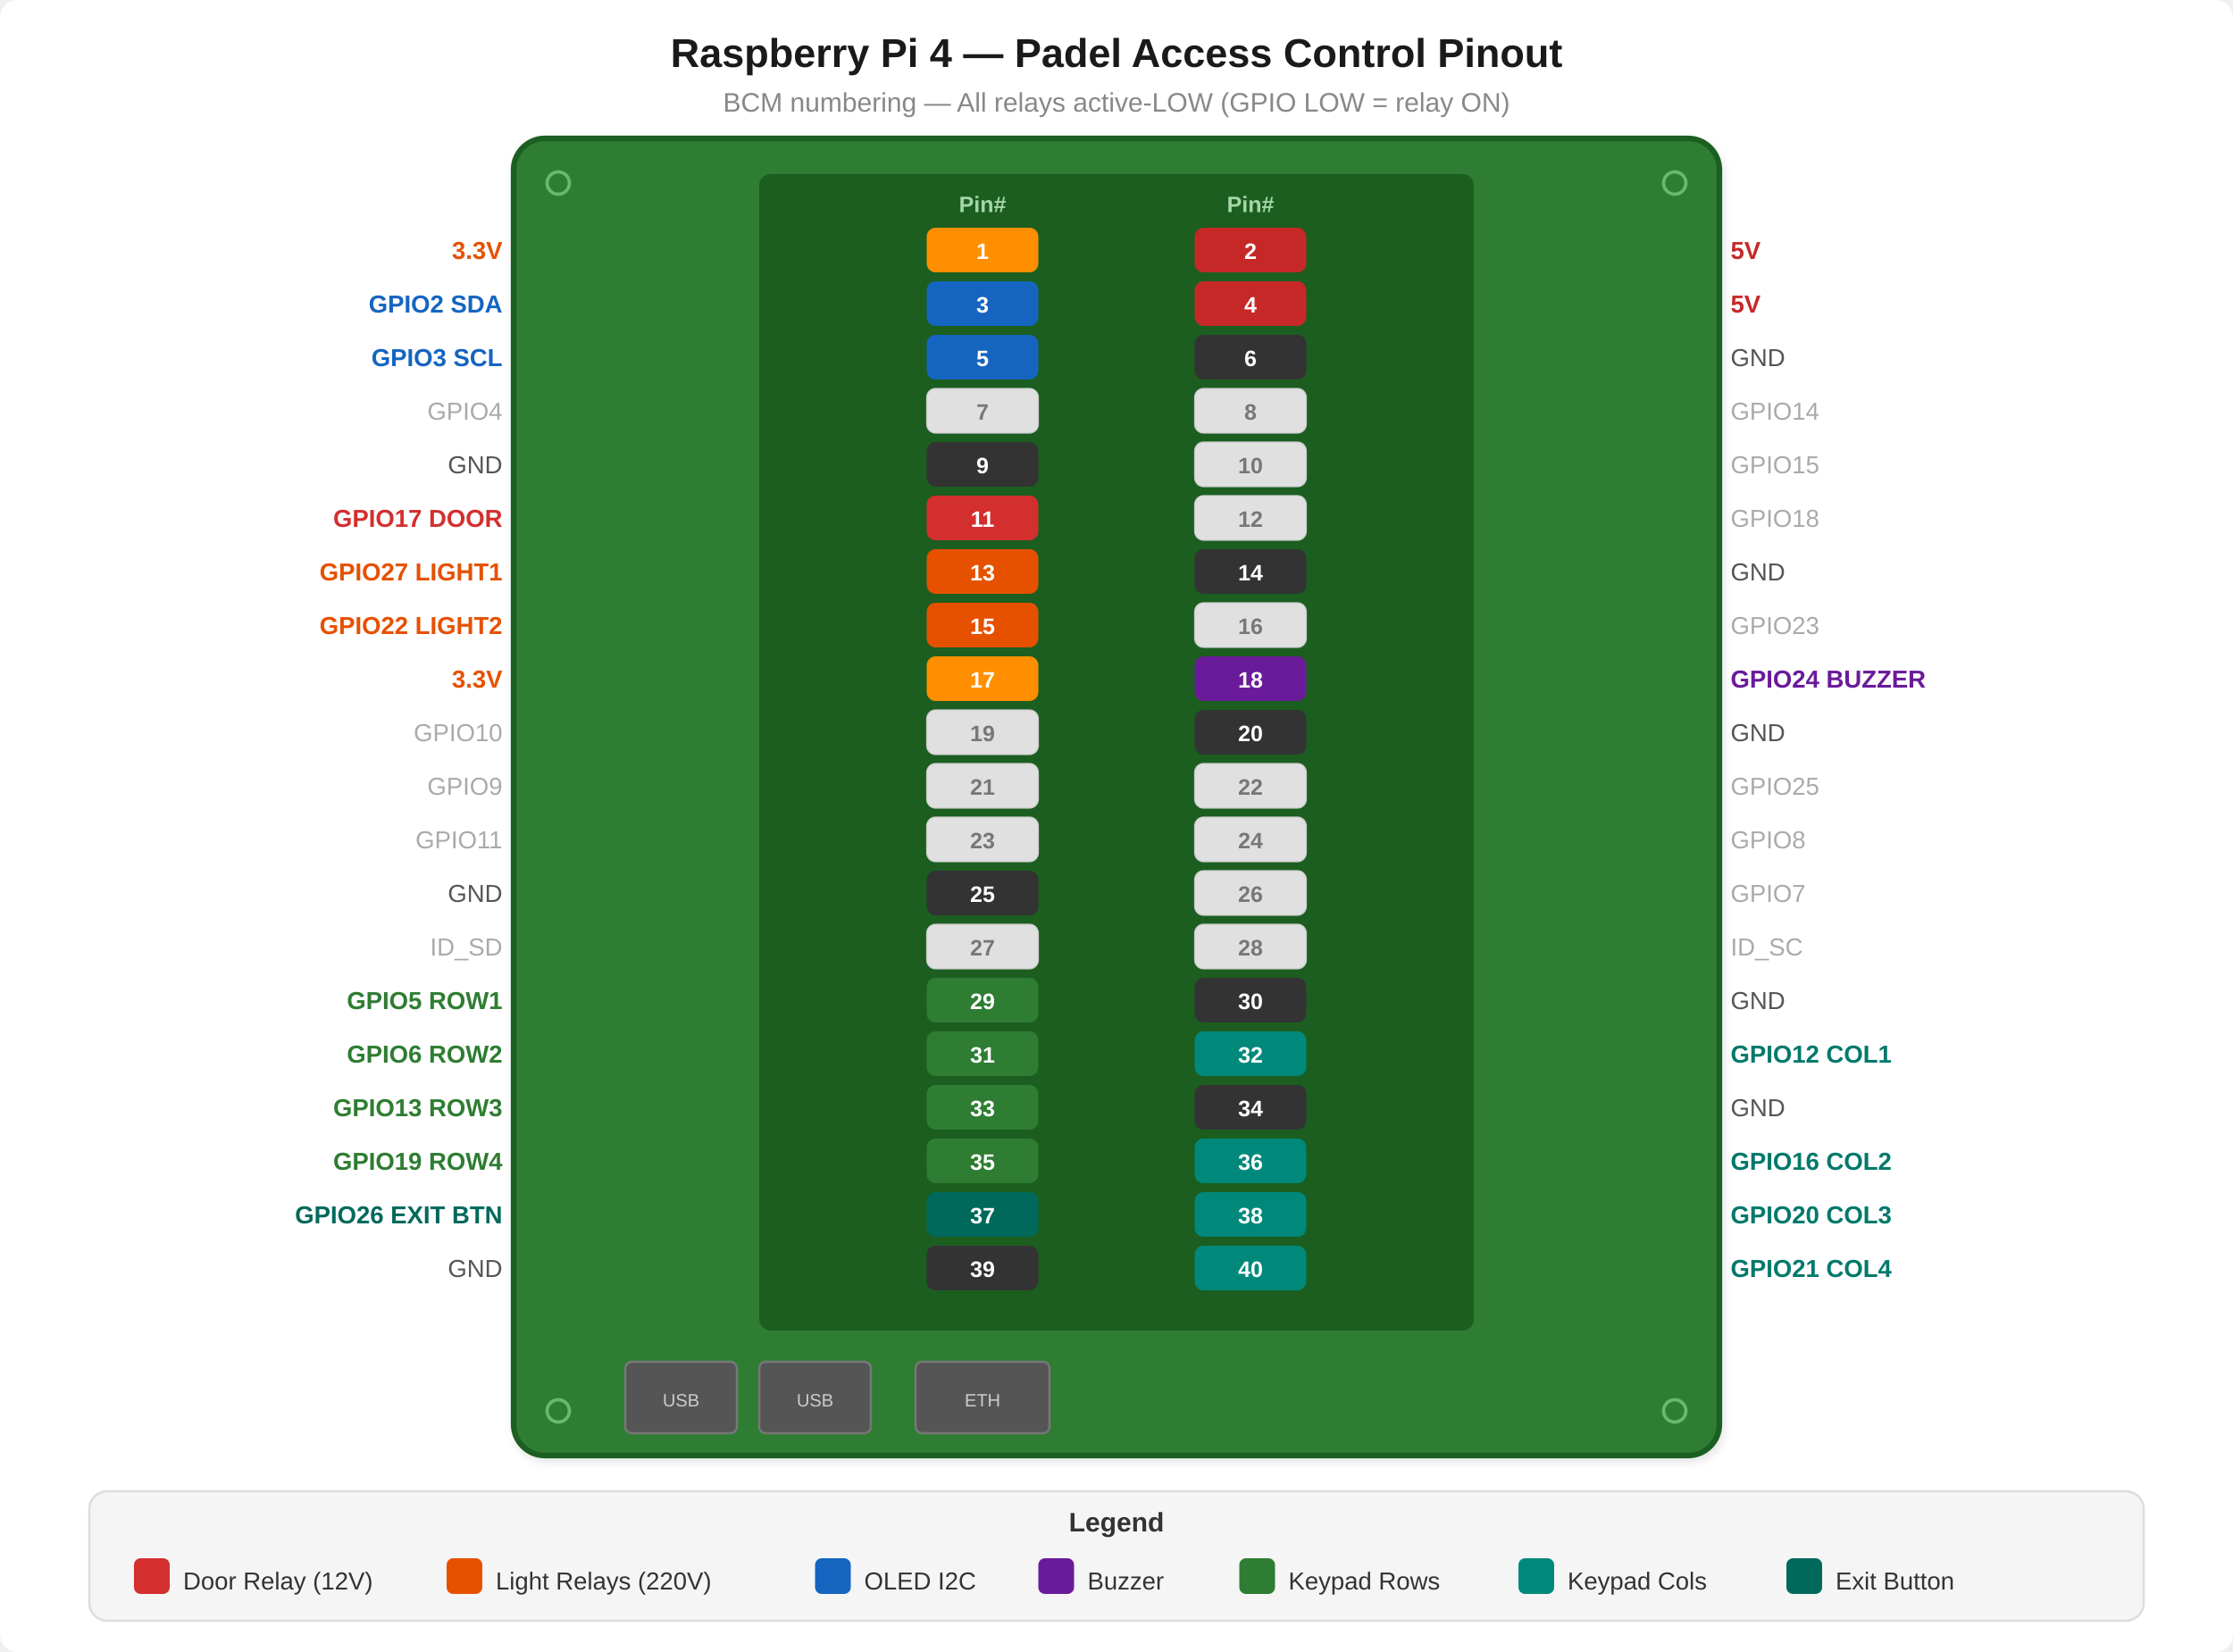
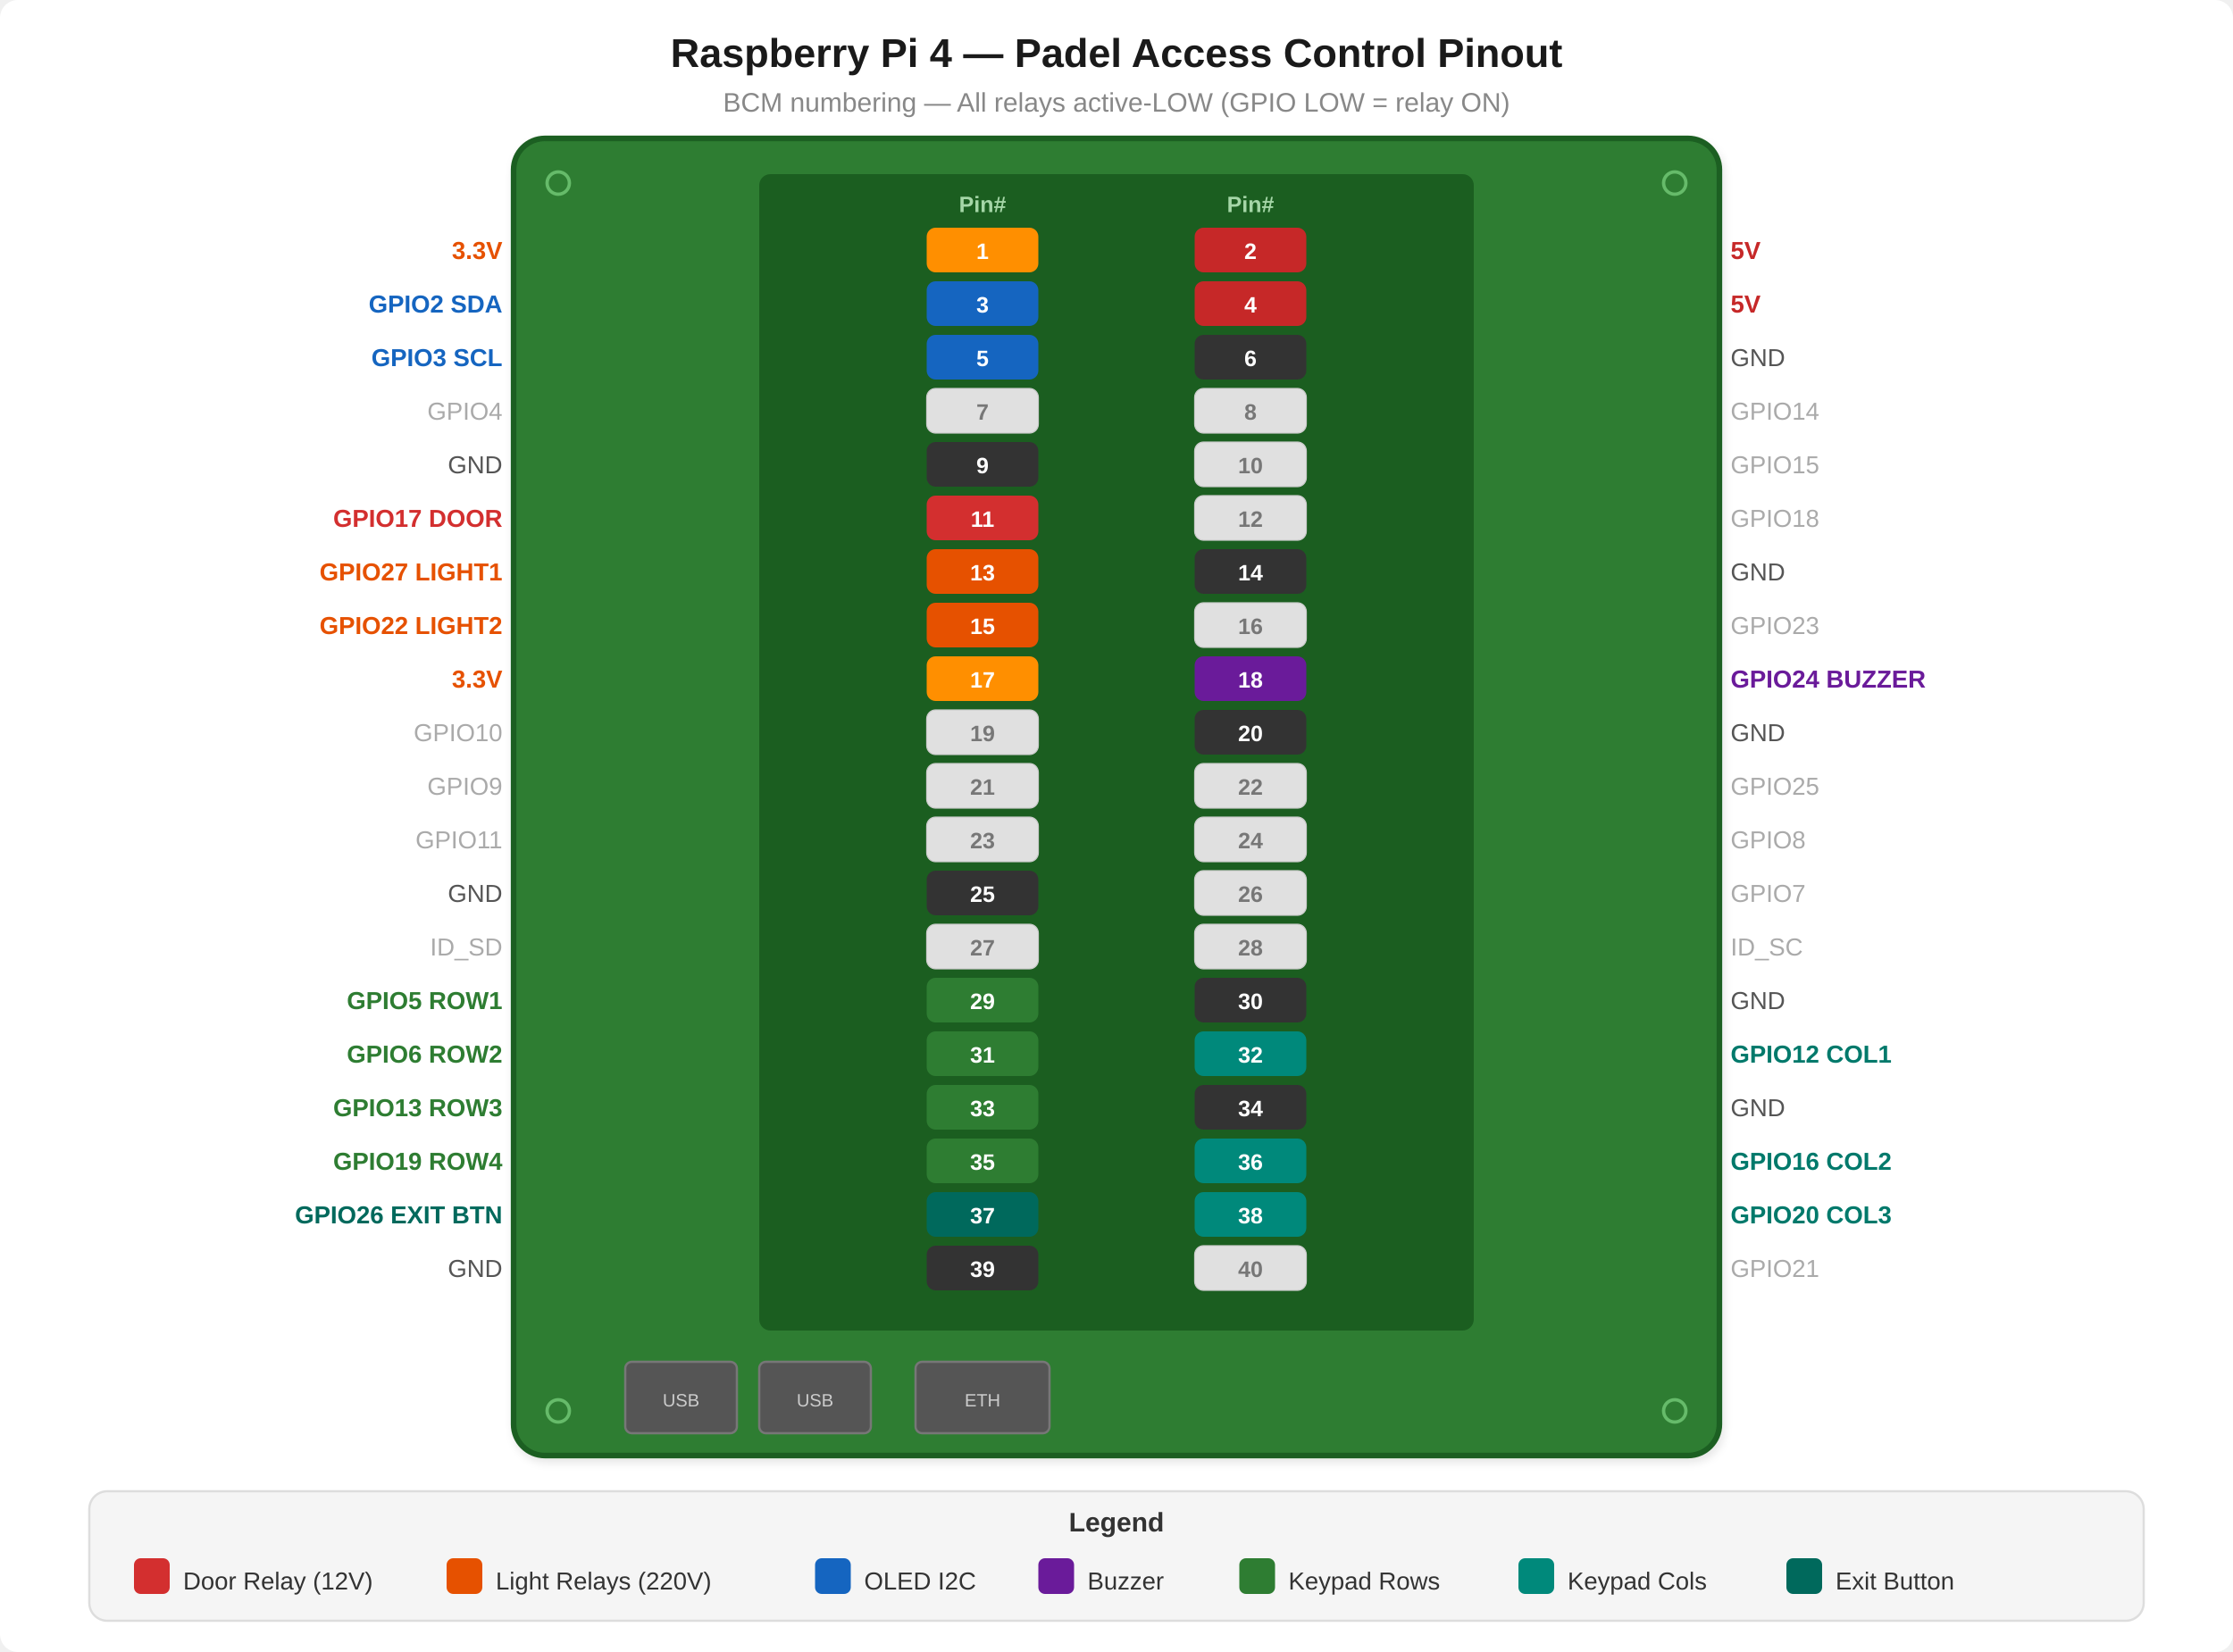
<svg xmlns="http://www.w3.org/2000/svg" viewBox="0 0 1000 740" font-family="Arial, sans-serif">
  <defs>
    <filter id="shadow" x="-2%" y="-2%" width="104%" height="104%">
      <feDropShadow dx="1" dy="2" stdDeviation="2" flood-opacity="0.1" />
    </filter>
  </defs>
  <rect width="1000" height="740" rx="8" fill="#ffffff" />
  <text x="500" y="30" text-anchor="middle" font-size="18" font-weight="bold" fill="#1a1a1a">Raspberry Pi 4 — Padel Access Control Pinout</text>
  <text x="500" y="50" text-anchor="middle" font-size="12" fill="#888">BCM numbering — All relays active-LOW (GPIO LOW = relay ON)</text>
  <rect x="230" y="62" width="540" height="590" rx="14" fill="#2e7d32" stroke="#1b5e20" stroke-width="2.5" filter="url(#shadow)" />
  <circle cx="250" cy="82" r="5" fill="none" stroke="#66bb6a" stroke-width="1.5" />
  <circle cx="750" cy="82" r="5" fill="none" stroke="#66bb6a" stroke-width="1.5" />
  <circle cx="250" cy="632" r="5" fill="none" stroke="#66bb6a" stroke-width="1.5" />
  <circle cx="750" cy="632" r="5" fill="none" stroke="#66bb6a" stroke-width="1.5" />
  <rect x="280" y="610" width="50" height="32" rx="3" fill="#555" stroke="#777" stroke-width="1" />
  <text x="305" y="630" text-anchor="middle" font-size="8" fill="#ccc">USB</text>
  <rect x="340" y="610" width="50" height="32" rx="3" fill="#555" stroke="#777" stroke-width="1" />
  <text x="365" y="630" text-anchor="middle" font-size="8" fill="#ccc">USB</text>
  <rect x="410" y="610" width="60" height="32" rx="3" fill="#555" stroke="#777" stroke-width="1" />
  <text x="440" y="630" text-anchor="middle" font-size="8" fill="#ccc">ETH</text>
  <rect x="340" y="78" width="320" height="518" rx="5" fill="#1b5e20" />
  <text x="440" y="95" text-anchor="middle" font-size="10" fill="#a5d6a7" font-weight="bold">Pin#</text>
  <text x="560" y="95" text-anchor="middle" font-size="10" fill="#a5d6a7" font-weight="bold">Pin#</text>
  <text x="225" y="116" text-anchor="end" font-size="11" fill="#e65100" font-weight="bold">3.3V</text>
  <rect x="415" y="102" width="50" height="20" rx="4" fill="#ff8f00" />
  <text x="440" y="116" text-anchor="middle" font-size="10" fill="#fff" font-weight="bold">1</text>
  <rect x="535" y="102" width="50" height="20" rx="4" fill="#c62828" />
  <text x="560" y="116" text-anchor="middle" font-size="10" fill="#fff" font-weight="bold">2</text>
  <text x="775" y="116" text-anchor="start" font-size="11" fill="#c62828" font-weight="bold">5V</text>
  <text x="225" y="140" text-anchor="end" font-size="11" fill="#1565c0" font-weight="bold">GPIO2 SDA</text>
  <rect x="415" y="126" width="50" height="20" rx="4" fill="#1565c0" />
  <text x="440" y="140" text-anchor="middle" font-size="10" fill="#fff" font-weight="bold">3</text>
  <rect x="535" y="126" width="50" height="20" rx="4" fill="#c62828" />
  <text x="560" y="140" text-anchor="middle" font-size="10" fill="#fff" font-weight="bold">4</text>
  <text x="775" y="140" text-anchor="start" font-size="11" fill="#c62828" font-weight="bold">5V</text>
  <text x="225" y="164" text-anchor="end" font-size="11" fill="#1565c0" font-weight="bold">GPIO3 SCL</text>
  <rect x="415" y="150" width="50" height="20" rx="4" fill="#1565c0" />
  <text x="440" y="164" text-anchor="middle" font-size="10" fill="#fff" font-weight="bold">5</text>
  <rect x="535" y="150" width="50" height="20" rx="4" fill="#333" />
  <text x="560" y="164" text-anchor="middle" font-size="10" fill="#fff" font-weight="bold">6</text>
  <text x="775" y="164" text-anchor="start" font-size="11" fill="#555">GND</text>
  <text x="225" y="188" text-anchor="end" font-size="11" fill="#aaa">GPIO4</text>
  <rect x="415" y="174" width="50" height="20" rx="4" fill="#e0e0e0" stroke="#ccc" stroke-width="0.5" />
  <text x="440" y="188" text-anchor="middle" font-size="10" fill="#777" font-weight="bold">7</text>
  <rect x="535" y="174" width="50" height="20" rx="4" fill="#e0e0e0" stroke="#ccc" stroke-width="0.5" />
  <text x="560" y="188" text-anchor="middle" font-size="10" fill="#777" font-weight="bold">8</text>
  <text x="775" y="188" text-anchor="start" font-size="11" fill="#aaa">GPIO14</text>
  <text x="225" y="212" text-anchor="end" font-size="11" fill="#555">GND</text>
  <rect x="415" y="198" width="50" height="20" rx="4" fill="#333" />
  <text x="440" y="212" text-anchor="middle" font-size="10" fill="#fff" font-weight="bold">9</text>
  <rect x="535" y="198" width="50" height="20" rx="4" fill="#e0e0e0" stroke="#ccc" stroke-width="0.5" />
  <text x="560" y="212" text-anchor="middle" font-size="10" fill="#777" font-weight="bold">10</text>
  <text x="775" y="212" text-anchor="start" font-size="11" fill="#aaa">GPIO15</text>
  <text x="225" y="236" text-anchor="end" font-size="11" fill="#d32f2f" font-weight="bold">GPIO17 DOOR</text>
  <rect x="415" y="222" width="50" height="20" rx="4" fill="#d32f2f" />
  <text x="440" y="236" text-anchor="middle" font-size="10" fill="#fff" font-weight="bold">11</text>
  <rect x="535" y="222" width="50" height="20" rx="4" fill="#e0e0e0" stroke="#ccc" stroke-width="0.5" />
  <text x="560" y="236" text-anchor="middle" font-size="10" fill="#777" font-weight="bold">12</text>
  <text x="775" y="236" text-anchor="start" font-size="11" fill="#aaa">GPIO18</text>
  <text x="225" y="260" text-anchor="end" font-size="11" fill="#e65100" font-weight="bold">GPIO27 LIGHT1</text>
  <rect x="415" y="246" width="50" height="20" rx="4" fill="#e65100" />
  <text x="440" y="260" text-anchor="middle" font-size="10" fill="#fff" font-weight="bold">13</text>
  <rect x="535" y="246" width="50" height="20" rx="4" fill="#333" />
  <text x="560" y="260" text-anchor="middle" font-size="10" fill="#fff" font-weight="bold">14</text>
  <text x="775" y="260" text-anchor="start" font-size="11" fill="#555">GND</text>
  <text x="225" y="284" text-anchor="end" font-size="11" fill="#e65100" font-weight="bold">GPIO22 LIGHT2</text>
  <rect x="415" y="270" width="50" height="20" rx="4" fill="#e65100" />
  <text x="440" y="284" text-anchor="middle" font-size="10" fill="#fff" font-weight="bold">15</text>
  <rect x="535" y="270" width="50" height="20" rx="4" fill="#e0e0e0" stroke="#ccc" stroke-width="0.5" />
  <text x="560" y="284" text-anchor="middle" font-size="10" fill="#777" font-weight="bold">16</text>
  <text x="775" y="284" text-anchor="start" font-size="11" fill="#aaa">GPIO23</text>
  <text x="225" y="308" text-anchor="end" font-size="11" fill="#e65100" font-weight="bold">3.3V</text>
  <rect x="415" y="294" width="50" height="20" rx="4" fill="#ff8f00" />
  <text x="440" y="308" text-anchor="middle" font-size="10" fill="#fff" font-weight="bold">17</text>
  <rect x="535" y="294" width="50" height="20" rx="4" fill="#6a1b9a" />
  <text x="560" y="308" text-anchor="middle" font-size="10" fill="#fff" font-weight="bold">18</text>
  <text x="775" y="308" text-anchor="start" font-size="11" fill="#6a1b9a" font-weight="bold">GPIO24 BUZZER</text>
  <text x="225" y="332" text-anchor="end" font-size="11" fill="#aaa">GPIO10</text>
  <rect x="415" y="318" width="50" height="20" rx="4" fill="#e0e0e0" stroke="#ccc" stroke-width="0.5" />
  <text x="440" y="332" text-anchor="middle" font-size="10" fill="#777" font-weight="bold">19</text>
  <rect x="535" y="318" width="50" height="20" rx="4" fill="#333" />
  <text x="560" y="332" text-anchor="middle" font-size="10" fill="#fff" font-weight="bold">20</text>
  <text x="775" y="332" text-anchor="start" font-size="11" fill="#555">GND</text>
  <text x="225" y="356" text-anchor="end" font-size="11" fill="#aaa">GPIO9</text>
  <rect x="415" y="342" width="50" height="20" rx="4" fill="#e0e0e0" stroke="#ccc" stroke-width="0.5" />
  <text x="440" y="356" text-anchor="middle" font-size="10" fill="#777" font-weight="bold">21</text>
  <rect x="535" y="342" width="50" height="20" rx="4" fill="#e0e0e0" stroke="#ccc" stroke-width="0.5" />
  <text x="560" y="356" text-anchor="middle" font-size="10" fill="#777" font-weight="bold">22</text>
  <text x="775" y="356" text-anchor="start" font-size="11" fill="#aaa">GPIO25</text>
  <text x="225" y="380" text-anchor="end" font-size="11" fill="#aaa">GPIO11</text>
  <rect x="415" y="366" width="50" height="20" rx="4" fill="#e0e0e0" stroke="#ccc" stroke-width="0.5" />
  <text x="440" y="380" text-anchor="middle" font-size="10" fill="#777" font-weight="bold">23</text>
  <rect x="535" y="366" width="50" height="20" rx="4" fill="#e0e0e0" stroke="#ccc" stroke-width="0.5" />
  <text x="560" y="380" text-anchor="middle" font-size="10" fill="#777" font-weight="bold">24</text>
  <text x="775" y="380" text-anchor="start" font-size="11" fill="#aaa">GPIO8</text>
  <text x="225" y="404" text-anchor="end" font-size="11" fill="#555">GND</text>
  <rect x="415" y="390" width="50" height="20" rx="4" fill="#333" />
  <text x="440" y="404" text-anchor="middle" font-size="10" fill="#fff" font-weight="bold">25</text>
  <rect x="535" y="390" width="50" height="20" rx="4" fill="#e0e0e0" stroke="#ccc" stroke-width="0.5" />
  <text x="560" y="404" text-anchor="middle" font-size="10" fill="#777" font-weight="bold">26</text>
  <text x="775" y="404" text-anchor="start" font-size="11" fill="#aaa">GPIO7</text>
  <text x="225" y="428" text-anchor="end" font-size="11" fill="#aaa">ID_SD</text>
  <rect x="415" y="414" width="50" height="20" rx="4" fill="#e0e0e0" stroke="#ccc" stroke-width="0.5" />
  <text x="440" y="428" text-anchor="middle" font-size="10" fill="#777" font-weight="bold">27</text>
  <rect x="535" y="414" width="50" height="20" rx="4" fill="#e0e0e0" stroke="#ccc" stroke-width="0.5" />
  <text x="560" y="428" text-anchor="middle" font-size="10" fill="#777" font-weight="bold">28</text>
  <text x="775" y="428" text-anchor="start" font-size="11" fill="#aaa">ID_SC</text>
  <text x="225" y="452" text-anchor="end" font-size="11" fill="#2e7d32" font-weight="bold">GPIO5 ROW1</text>
  <rect x="415" y="438" width="50" height="20" rx="4" fill="#2e7d32" />
  <text x="440" y="452" text-anchor="middle" font-size="10" fill="#fff" font-weight="bold">29</text>
  <rect x="535" y="438" width="50" height="20" rx="4" fill="#333" />
  <text x="560" y="452" text-anchor="middle" font-size="10" fill="#fff" font-weight="bold">30</text>
  <text x="775" y="452" text-anchor="start" font-size="11" fill="#555">GND</text>
  <text x="225" y="476" text-anchor="end" font-size="11" fill="#2e7d32" font-weight="bold">GPIO6 ROW2</text>
  <rect x="415" y="462" width="50" height="20" rx="4" fill="#2e7d32" />
  <text x="440" y="476" text-anchor="middle" font-size="10" fill="#fff" font-weight="bold">31</text>
  <rect x="535" y="462" width="50" height="20" rx="4" fill="#00897b" />
  <text x="560" y="476" text-anchor="middle" font-size="10" fill="#fff" font-weight="bold">32</text>
  <text x="775" y="476" text-anchor="start" font-size="11" fill="#00796b" font-weight="bold">GPIO12 COL1</text>
  <text x="225" y="500" text-anchor="end" font-size="11" fill="#2e7d32" font-weight="bold">GPIO13 ROW3</text>
  <rect x="415" y="486" width="50" height="20" rx="4" fill="#2e7d32" />
  <text x="440" y="500" text-anchor="middle" font-size="10" fill="#fff" font-weight="bold">33</text>
  <rect x="535" y="486" width="50" height="20" rx="4" fill="#333" />
  <text x="560" y="500" text-anchor="middle" font-size="10" fill="#fff" font-weight="bold">34</text>
  <text x="775" y="500" text-anchor="start" font-size="11" fill="#555">GND</text>
  <text x="225" y="524" text-anchor="end" font-size="11" fill="#2e7d32" font-weight="bold">GPIO19 ROW4</text>
  <rect x="415" y="510" width="50" height="20" rx="4" fill="#2e7d32" />
  <text x="440" y="524" text-anchor="middle" font-size="10" fill="#fff" font-weight="bold">35</text>
  <rect x="535" y="510" width="50" height="20" rx="4" fill="#00897b" />
  <text x="560" y="524" text-anchor="middle" font-size="10" fill="#fff" font-weight="bold">36</text>
  <text x="775" y="524" text-anchor="start" font-size="11" fill="#00796b" font-weight="bold">GPIO16 COL2</text>
  <text x="225" y="548" text-anchor="end" font-size="11" fill="#00695c" font-weight="bold">GPIO26 EXIT BTN</text>
  <rect x="415" y="534" width="50" height="20" rx="4" fill="#00695c" />
  <text x="440" y="548" text-anchor="middle" font-size="10" fill="#fff" font-weight="bold">37</text>
  <rect x="535" y="534" width="50" height="20" rx="4" fill="#00897b" />
  <text x="560" y="548" text-anchor="middle" font-size="10" fill="#fff" font-weight="bold">38</text>
  <text x="775" y="548" text-anchor="start" font-size="11" fill="#00796b" font-weight="bold">GPIO20 COL3</text>
  <text x="225" y="572" text-anchor="end" font-size="11" fill="#555">GND</text>
  <rect x="415" y="558" width="50" height="20" rx="4" fill="#333" />
  <text x="440" y="572" text-anchor="middle" font-size="10" fill="#fff" font-weight="bold">39</text>
-   <rect x="535" y="558" width="50" height="20" rx="4" fill="#00897b" />
-   <text x="560" y="572" text-anchor="middle" font-size="10" fill="#fff" font-weight="bold">40</text>
-   <text x="775" y="572" text-anchor="start" font-size="11" fill="#00796b" font-weight="bold">GPIO21 COL4</text>
+   <rect x="535" y="558" width="50" height="20" rx="4" fill="#e0e0e0" stroke="#ccc" stroke-width="0.5" />
+   <text x="560" y="572" text-anchor="middle" font-size="10" fill="#777" font-weight="bold">40</text>
+   <text x="775" y="572" text-anchor="start" font-size="11" fill="#aaa">GPIO21</text>
  <rect x="40" y="668" width="920" height="58" rx="8" fill="#f5f5f5" stroke="#ddd" stroke-width="1" />
  <text x="500" y="686" text-anchor="middle" font-size="12" fill="#333" font-weight="bold">Legend</text>
  <rect x="60" y="698" width="16" height="16" rx="3" fill="#d32f2f" />
  <text x="82" y="712" font-size="11" fill="#333">Door Relay (12V)</text>
  <rect x="200" y="698" width="16" height="16" rx="3" fill="#e65100" />
  <text x="222" y="712" font-size="11" fill="#333">Light Relays (220V)</text>
  <rect x="365" y="698" width="16" height="16" rx="3" fill="#1565c0" />
  <text x="387" y="712" font-size="11" fill="#333">OLED I2C</text>
  <rect x="465" y="698" width="16" height="16" rx="3" fill="#6a1b9a" />
  <text x="487" y="712" font-size="11" fill="#333">Buzzer</text>
  <rect x="555" y="698" width="16" height="16" rx="3" fill="#2e7d32" />
  <text x="577" y="712" font-size="11" fill="#333">Keypad Rows</text>
  <rect x="680" y="698" width="16" height="16" rx="3" fill="#00897b" />
  <text x="702" y="712" font-size="11" fill="#333">Keypad Cols</text>
  <rect x="800" y="698" width="16" height="16" rx="3" fill="#00695c" />
  <text x="822" y="712" font-size="11" fill="#333">Exit Button</text>
</svg>
